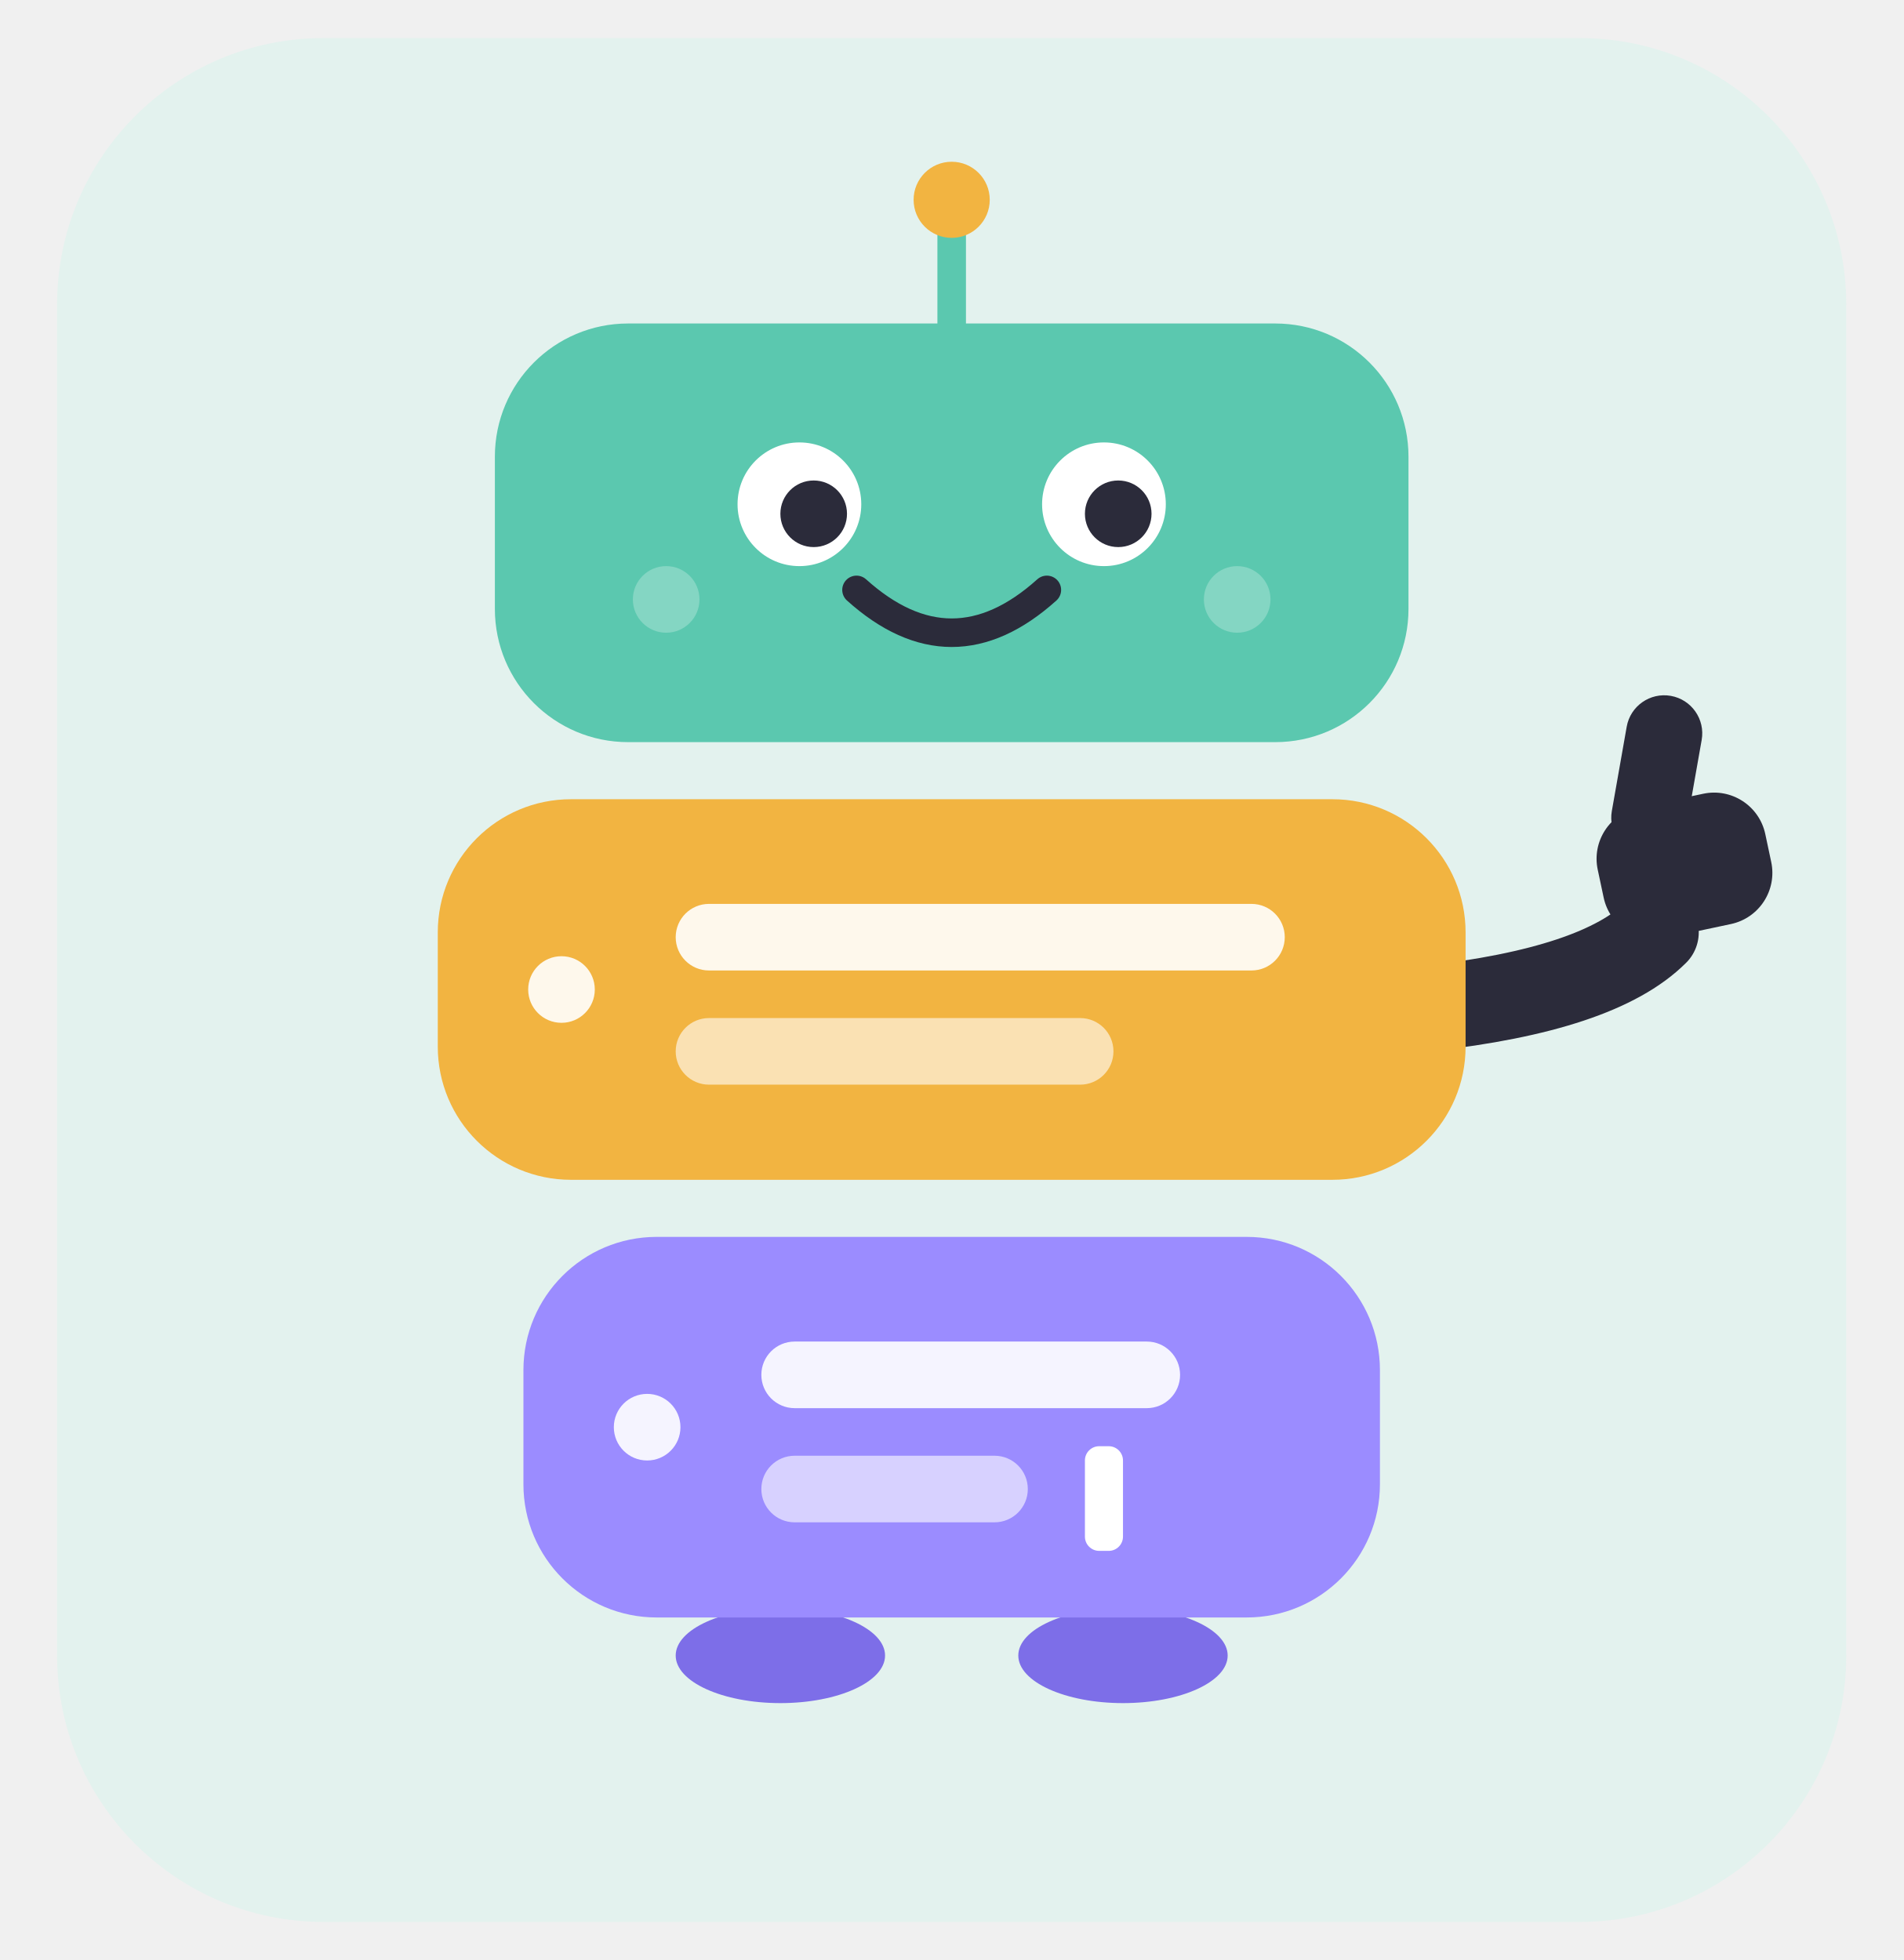
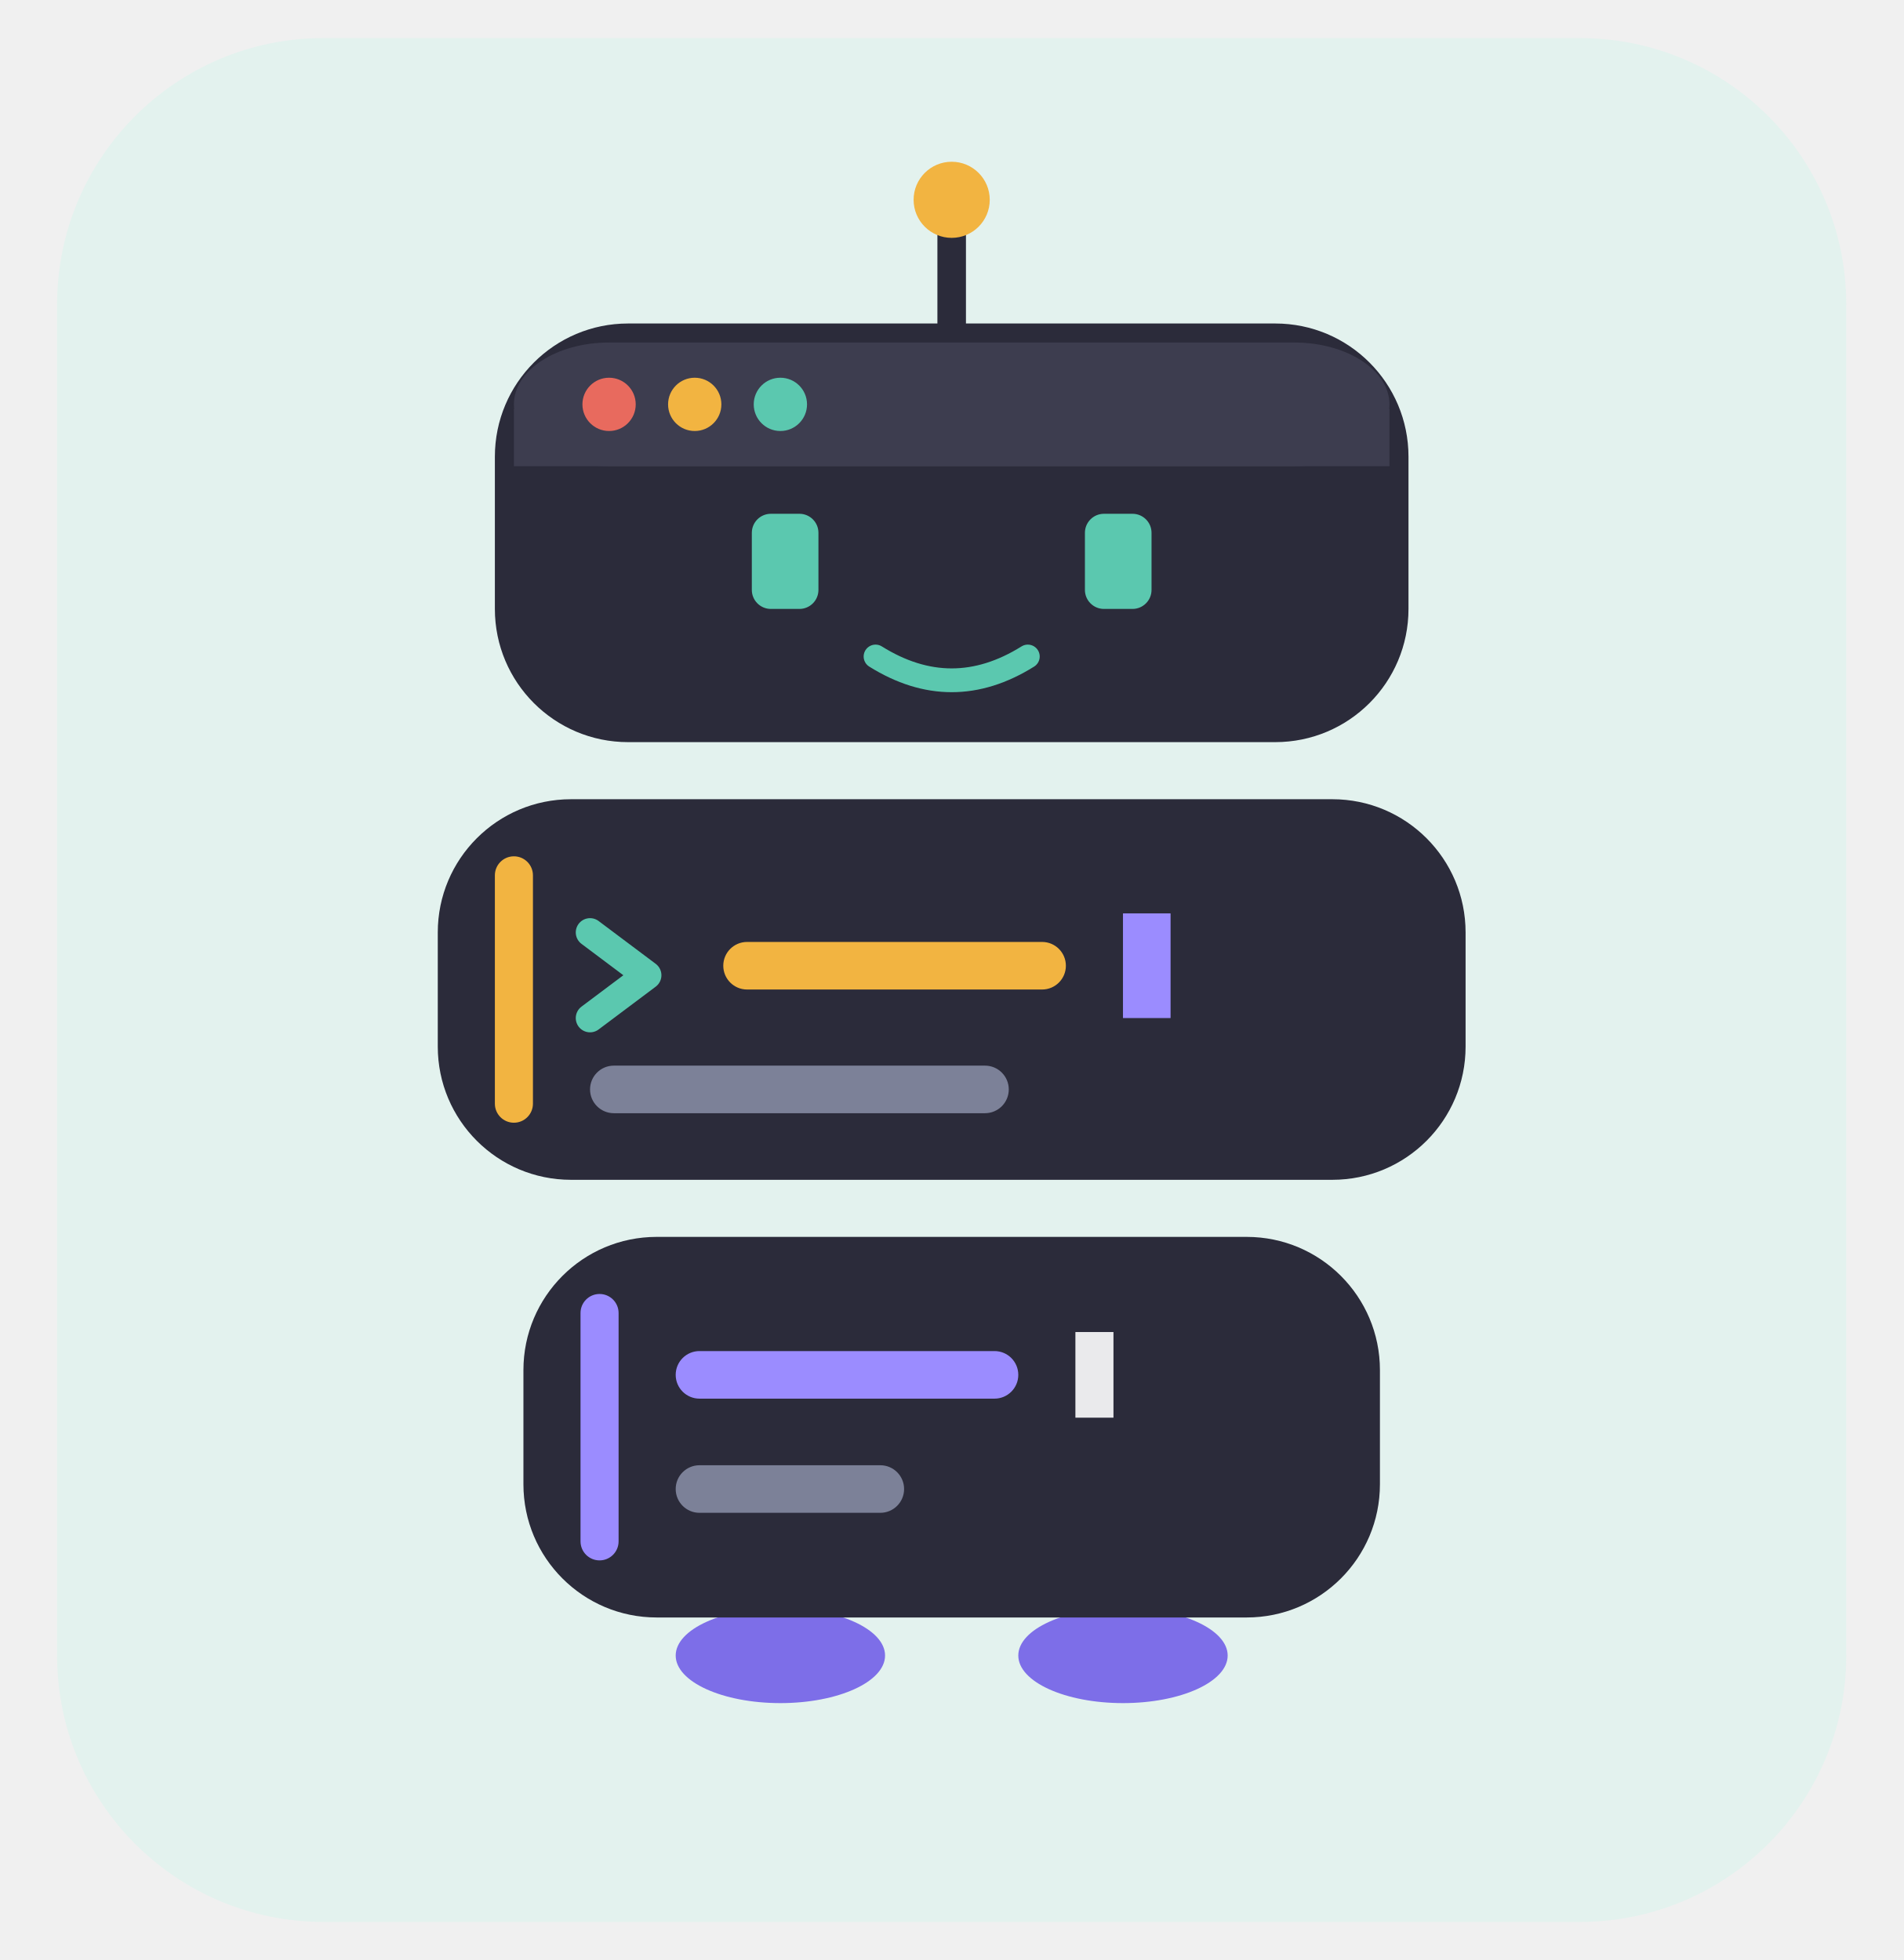
- <svg xmlns="http://www.w3.org/2000/svg" viewBox="0 0 200 206" width="200" height="206" role="img" aria-label="promptu mascot: a friendly creature built from stacked prompt blocks, giving a thumbs-up">
+ <svg xmlns="http://www.w3.org/2000/svg" viewBox="0 0 200 206" width="200" height="206" role="img" aria-label="promptu mascot: a friendly creature built from stacked terminal blocks">
  <rect x="6" y="4" width="188" height="198" rx="28" fill="#e3f2ee" />
  <ellipse cx="82" cy="174" rx="11" ry="5" fill="#7D6EE8" />
  <ellipse cx="118" cy="174" rx="11" ry="5" fill="#7D6EE8" />
-   <path d="M150 106 Q168 104 174 98" fill="none" stroke="#2b2b3a" stroke-width="9" stroke-linecap="round" />
-   <rect x="168" y="84" width="18" height="14" rx="5.5" fill="#2b2b3a" transform="rotate(-12 177 91)" />
-   <rect x="170" y="73" width="8" height="17" rx="4" fill="#2b2b3a" transform="rotate(10 174 82)" />
+   <line x1="100" y1="34" x2="100" y2="24" stroke="#2b2b3a" stroke-width="3" stroke-linecap="round" />
+   <circle cx="100" cy="21" r="4" fill="#F2B441" />
  <g>
-     <rect x="55" y="130" width="90" height="40" rx="14" fill="#9B8CFF" />
-     <circle cx="68" cy="150" r="3.5" fill="#ffffff" opacity="0.9" />
-     <rect x="80" y="141" width="44" height="7" rx="3.5" fill="#ffffff" opacity="0.9" />
-     <rect x="80" y="153" width="28" height="7" rx="3.5" fill="#ffffff" opacity="0.6" />
-     <rect x="114" y="152" width="4" height="11" rx="1.5" fill="#ffffff" />
+     <rect x="52" y="34" width="96" height="44" rx="14" fill="#2b2b3a" />
+     <rect x="54" y="36" width="92" height="13" rx="10" fill="#3d3d4f" />
+     <rect x="54" y="43" width="92" height="6" fill="#3d3d4f" />
+     <circle cx="64" cy="42.5" r="2.8" fill="#E86A5E" />
+     <circle cx="73" cy="42.5" r="2.8" fill="#F2B441" />
+     <circle cx="82" cy="42.5" r="2.8" fill="#5BC8AF" />
+     <rect x="79" y="54" width="7" height="10" rx="2" fill="#5BC8AF" />
+     <rect x="114" y="54" width="7" height="10" rx="2" fill="#5BC8AF" />
+     <path d="M92 69 Q100 74 108 69" fill="none" stroke="#5BC8AF" stroke-width="2.5" stroke-linecap="round" />
  </g>
  <g>
-     <rect x="46" y="84" width="108" height="40" rx="14" fill="#F2B441" />
-     <circle cx="59" cy="104" r="3.5" fill="#ffffff" opacity="0.9" />
-     <rect x="71" y="95" width="64" height="7" rx="3.5" fill="#ffffff" opacity="0.9" />
-     <rect x="71" y="107" width="46" height="7" rx="3.5" fill="#ffffff" opacity="0.6" />
+     <rect x="46" y="84" width="108" height="40" rx="14" fill="#2b2b3a" />
+     <rect x="52" y="90" width="4" height="28" rx="2" fill="#F2B441" />
+     <path d="M62 98 l6 4.5 l-6 4.5" fill="none" stroke="#5BC8AF" stroke-width="3" stroke-linecap="round" stroke-linejoin="round" />
+     <rect x="76" y="99" width="36" height="5" rx="2.5" fill="#F2B441" />
+     <rect x="118" y="96" width="5" height="11" fill="#9B8CFF" />
+     <rect x="62" y="112" width="44" height="5" rx="2.5" fill="#7c8198" />
  </g>
  <g>
-     <rect x="52" y="34" width="96" height="44" rx="14" fill="#5BC8AF" />
-     <circle cx="84" cy="53" r="6.5" fill="#ffffff" />
-     <circle cx="85.5" cy="54" r="3.5" fill="#2b2b3a" />
-     <circle cx="116" cy="53" r="6.5" fill="#ffffff" />
-     <circle cx="117.5" cy="54" r="3.5" fill="#2b2b3a" />
-     <circle cx="70" cy="63" r="3.5" fill="#ffffff" opacity="0.25" />
-     <circle cx="130" cy="63" r="3.5" fill="#ffffff" opacity="0.25" />
-     <path d="M90 62 Q100 71 110 62" fill="none" stroke="#2b2b3a" stroke-width="3" stroke-linecap="round" />
-     <line x1="100" y1="34" x2="100" y2="24" stroke="#5BC8AF" stroke-width="3" stroke-linecap="round" />
-     <circle cx="100" cy="21" r="4" fill="#F2B441" />
+     <rect x="55" y="130" width="90" height="40" rx="14" fill="#2b2b3a" />
+     <rect x="61" y="136" width="4" height="28" rx="2" fill="#9B8CFF" />
+     <rect x="71" y="142" width="36" height="5" rx="2.5" fill="#9B8CFF" />
+     <rect x="113" y="140" width="4" height="9" fill="#ffffff" opacity="0.9" />
+     <rect x="71" y="154" width="24" height="5" rx="2.5" fill="#7c8198" />
  </g>
</svg>
